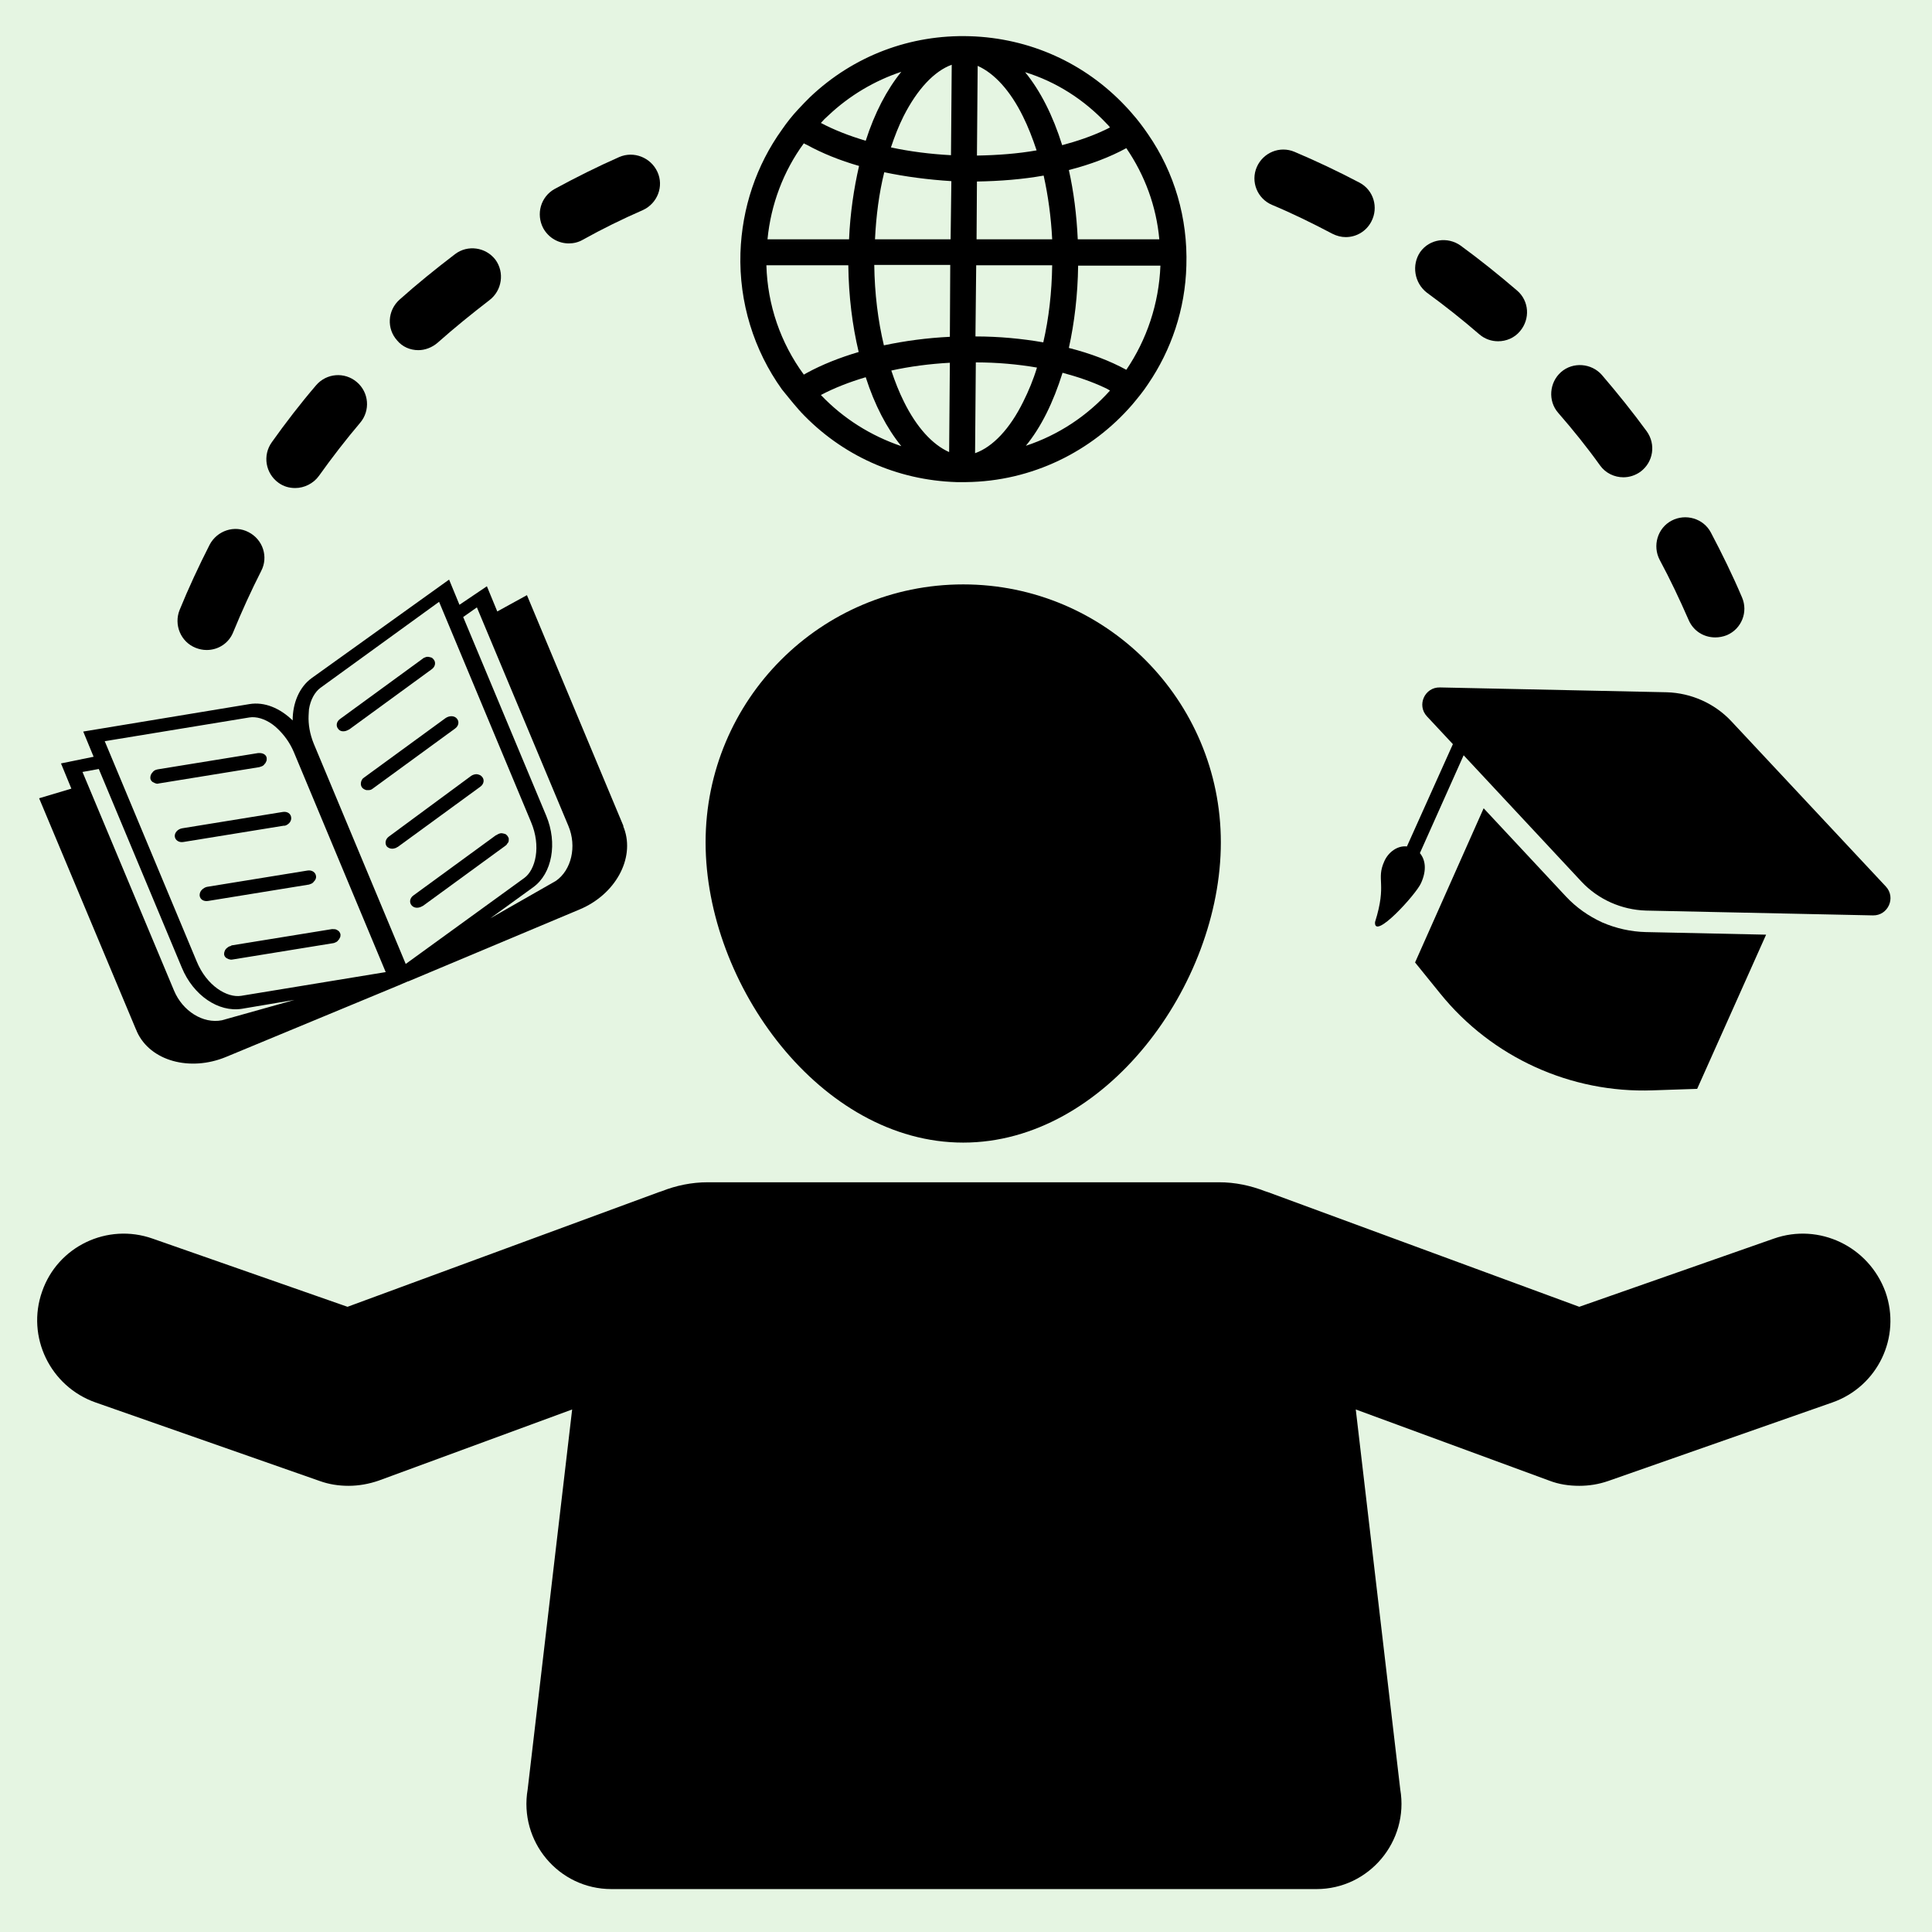
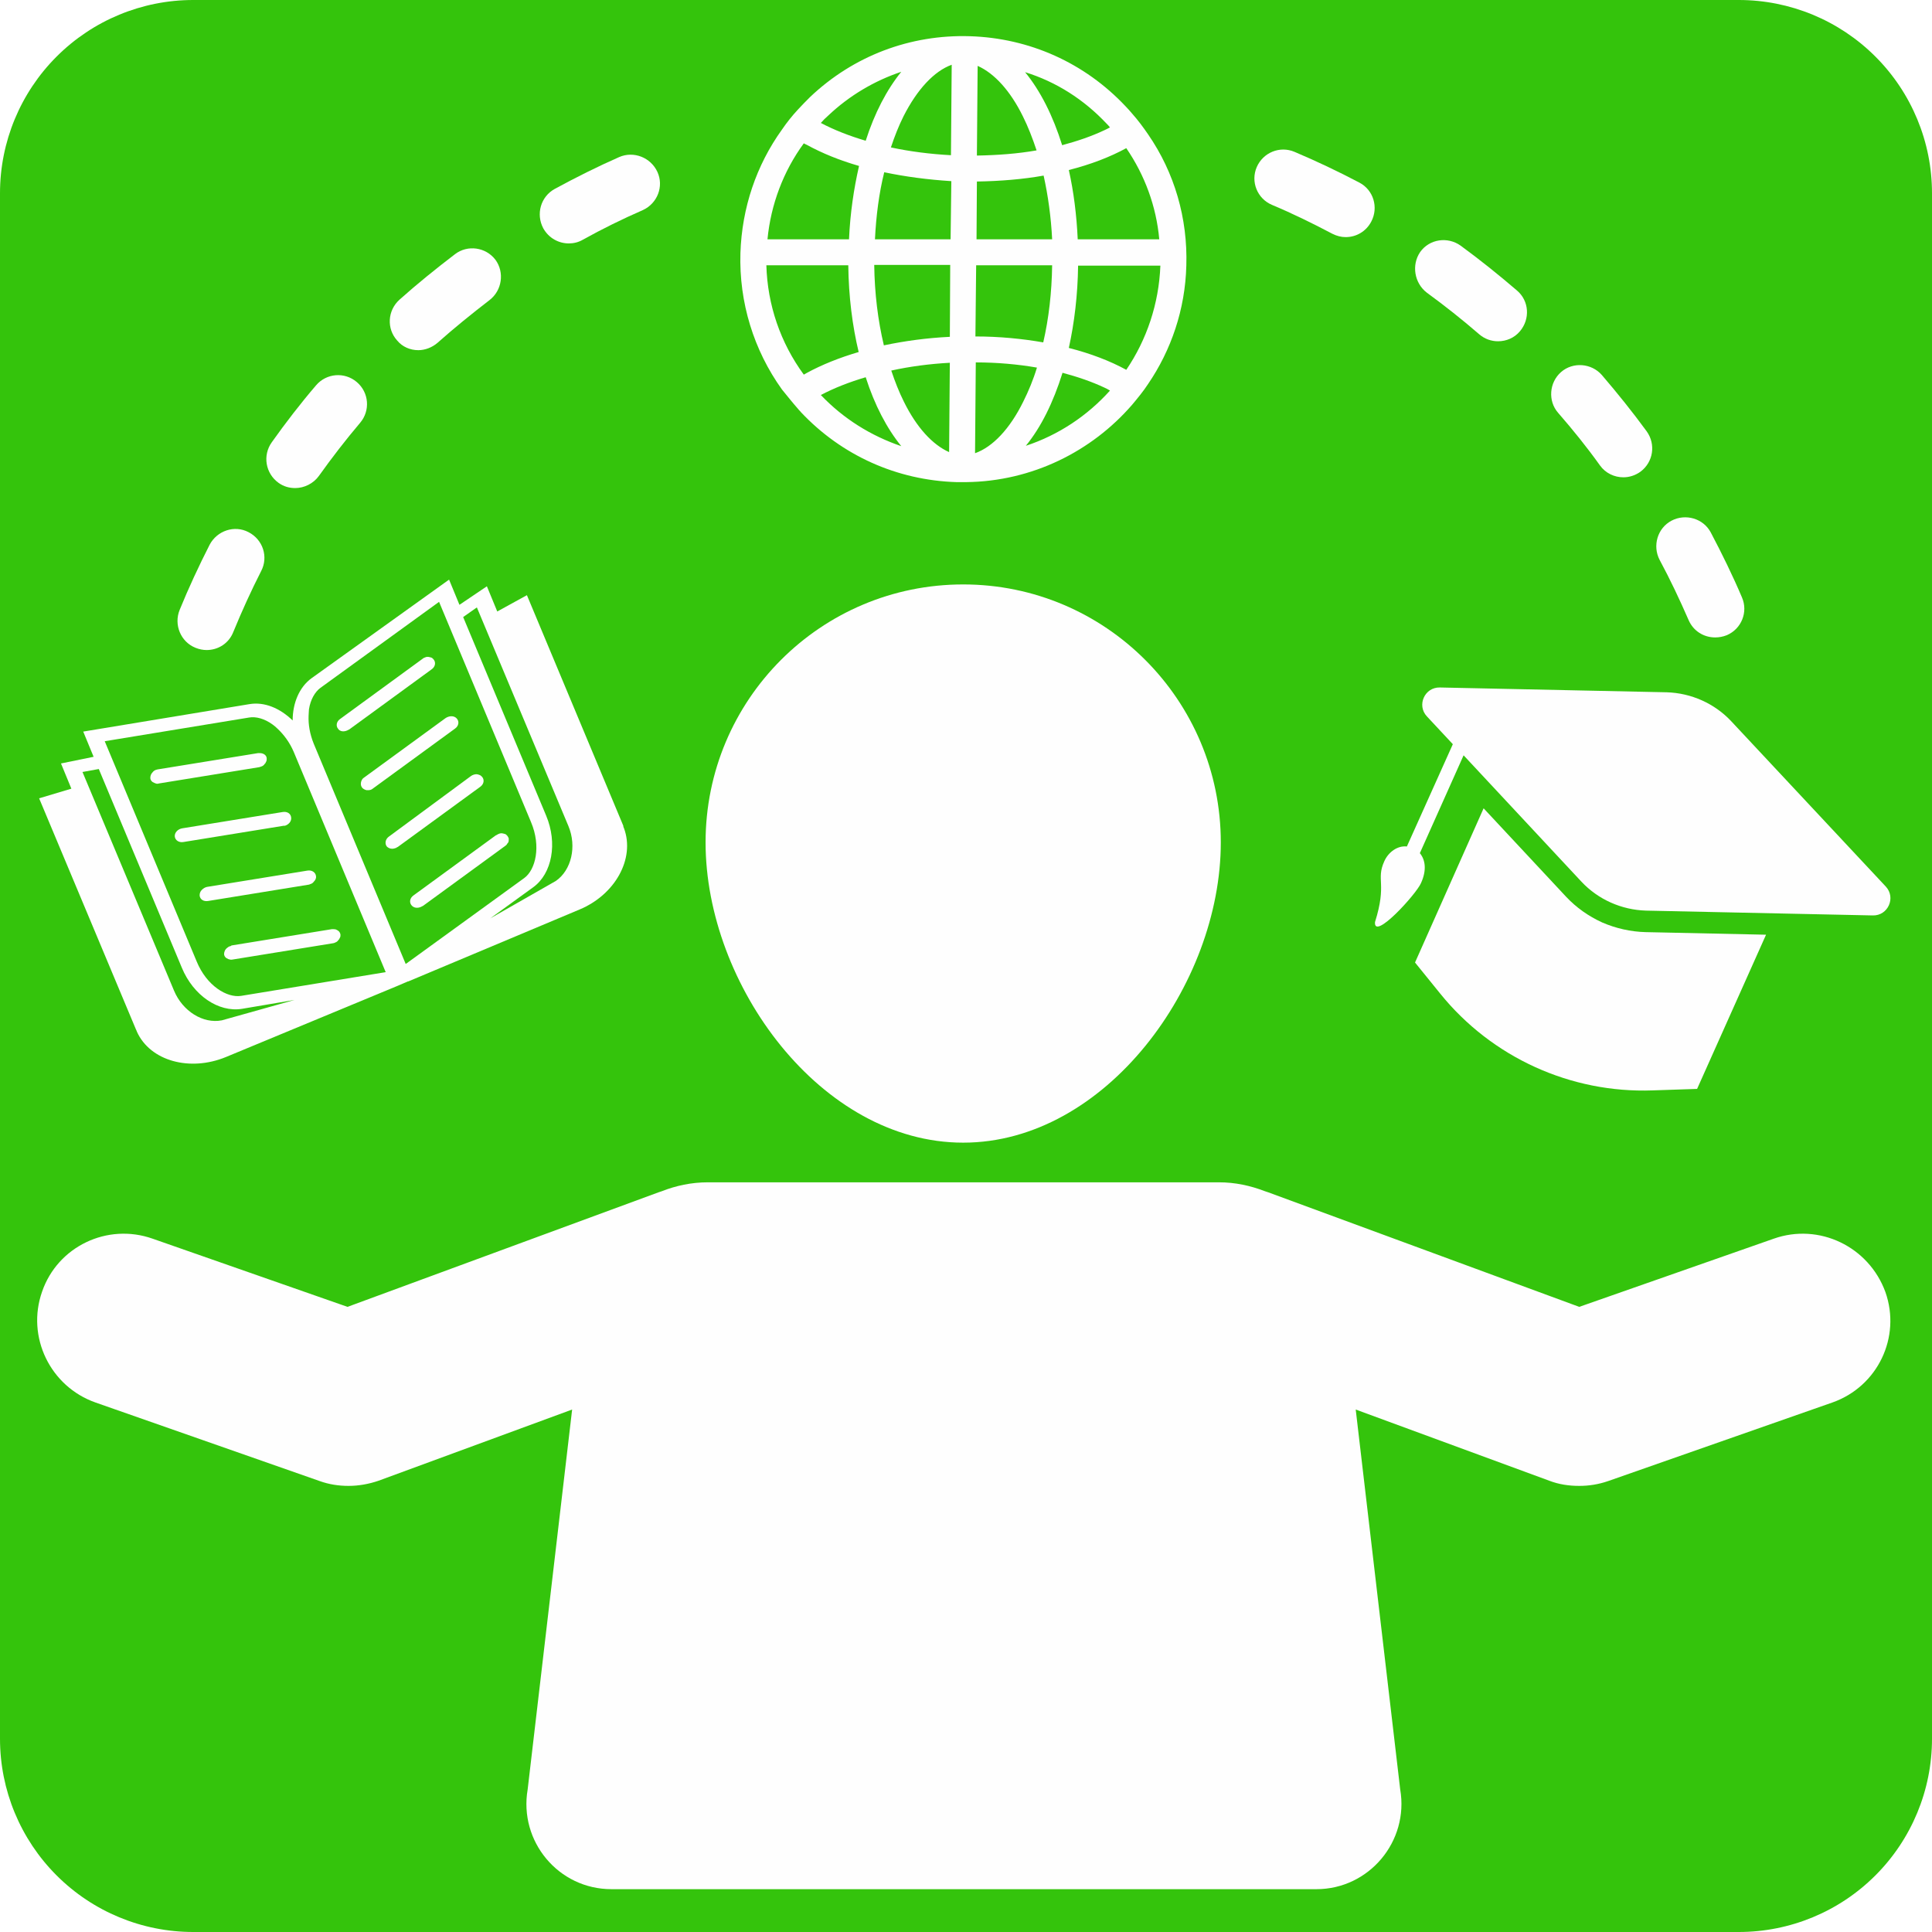
<svg xmlns="http://www.w3.org/2000/svg" width="1000" zoomAndPan="magnify" viewBox="0 0 750 750" height="1000" preserveAspectRatio="xMidYMid meet" version="1.0">
  <defs>
-     <clipPath id="eed090c5c4">
+     <clipPath id="9256809d3a">
+       <path d="M 75 0 L 675 0 C 694.891 0 713.969 7.902 728.031 21.969 C 742.098 36.031 750 55.109 750 75 L 750 675 C 750 694.891 742.098 713.969 728.031 728.031 C 713.969 742.098 694.891 750 675 750 L 75 750 C 55.109 750 36.031 742.098 21.969 728.031 C 7.902 713.969 0 694.891 0 675 L 0 75 C 0 55.109 7.902 36.031 21.969 21.969 C 36.031 7.902 55.109 0 75 0 Z M 75 0 " clip-rule="nonzero" />
+     </clipPath>
+     <clipPath id="b1511795ed">
      <path d="M 14 458 L 734 458 L 734 733.34 L 14 733.34 Z M 14 458 " clip-rule="nonzero" />
    </clipPath>
  </defs>
  <rect x="-75" width="900" fill="#ffffff" y="-75" height="900" fill-opacity="1" />
-   <rect x="-75" width="900" fill="#E5F5E2" y="-75" height="900" fill-opacity="1" />
-   <path fill="#000000" d="M 621.996 358.09 C 616.672 355.641 611.926 352.332 607.895 348.016 L 575.949 313.77 L 549.328 373.629 L 559.113 385.715 C 579.117 410.461 609.766 424.418 641.566 423.27 L 658.836 422.691 L 685.602 362.836 L 638.832 361.828 C 633.078 361.684 627.32 360.391 621.996 358.09 Z M 621.996 358.09 " fill-opacity="1" fill-rule="nonzero" />
-   <path fill="#000000" d="M 551.633 342.836 C 553.934 337.801 553.359 333.77 551.199 331.18 L 568.18 293.195 L 613.941 342.262 C 620.414 349.168 629.48 353.195 638.977 353.484 L 727.043 355.355 C 732.941 355.496 736.109 348.449 732.078 344.133 L 672.074 279.957 C 665.598 273.051 656.531 269.023 647.035 268.734 L 558.973 266.863 C 553.07 266.723 549.906 273.77 553.934 278.086 L 564.008 288.879 L 546.164 328.59 C 542.566 328.16 538.969 330.75 537.387 334.348 C 534.078 341.684 538.539 342.836 533.789 357.945 C 533.215 365.281 549.762 347.152 551.633 342.836 Z M 551.633 342.836 " fill-opacity="1" fill-rule="nonzero" />
-   <path fill="#000000" d="M 373.922 443.555 C 429.176 443.555 473.93 382.262 473.93 327.008 C 473.93 271.758 429.176 226.863 373.922 226.863 C 318.664 226.863 273.91 271.613 273.91 327.008 C 273.91 382.262 318.664 443.555 373.922 443.555 Z M 373.922 443.555 " fill-opacity="1" fill-rule="nonzero" />
-   <g clip-path="url(#eed090c5c4)">
-     <path fill="#000000" d="M 688.621 480.82 L 613.074 507.297 L 492.348 462.836 C 491.914 462.691 491.484 462.547 491.051 462.406 C 485.441 460.246 479.539 458.953 473.207 458.953 L 274.773 458.953 C 268.445 458.953 262.398 460.246 256.934 462.406 C 256.5 462.547 256.07 462.691 255.637 462.836 L 134.906 507.297 L 59.219 480.82 C 41.664 474.633 22.379 483.844 16.336 501.398 C 10.148 518.953 19.504 538.23 37.059 544.418 L 124.117 574.922 C 127.715 576.219 131.453 576.793 135.34 576.793 C 139.227 576.793 143.254 576.074 146.996 574.777 L 222.109 547.152 L 204.84 694.633 C 201.387 714.777 216.785 733.34 237.363 733.34 L 511.055 733.34 C 531.488 733.34 547.027 714.777 543.574 694.633 L 526.305 547.152 L 601.422 574.777 C 605.16 576.219 609.047 576.793 613.078 576.793 C 616.816 576.793 620.559 576.219 624.301 574.922 L 711.359 544.418 C 728.914 538.23 738.121 519.094 731.934 501.543 C 725.461 483.844 706.176 474.633 688.621 480.82 Z M 688.621 480.82 " fill-opacity="1" fill-rule="nonzero" />
+   <rect x="-75" width="900" fill="#ffffff" y="-75" height="900" fill-opacity="1" />
+   <g clip-path="url(#9256809d3a)">
+     <rect x="-75" width="900" fill="#34c40c" y="-75" height="900" fill-opacity="1" />
  </g>
-   <path fill="#000000" d="M 101.523 297.512 C 101.957 297.367 102.387 297.082 102.676 296.648 C 102.82 296.504 102.82 296.359 102.965 296.359 C 103.105 296.074 103.25 295.785 103.395 295.496 C 103.539 295.211 103.539 294.777 103.539 294.492 C 103.539 293.484 102.82 292.766 101.812 292.477 C 101.379 292.332 100.805 292.332 100.23 292.332 L 61.234 298.664 C 61.09 298.664 60.801 298.809 60.656 298.809 C 60.082 298.953 59.508 299.383 59.219 299.816 C 58.645 300.391 58.355 301.109 58.355 301.973 C 58.355 302.547 58.645 303.125 59.219 303.555 C 59.508 303.699 59.793 303.844 60.082 303.988 C 60.227 303.988 60.371 304.133 60.512 304.133 C 60.801 304.273 61.234 304.273 61.664 304.133 L 100.66 297.801 C 100.949 297.656 101.234 297.656 101.523 297.512 Z M 101.523 297.512 " fill-opacity="1" fill-rule="nonzero" />
-   <path fill="#000000" d="M 110.59 320.535 C 110.734 320.535 110.879 320.391 111.02 320.391 C 112.316 319.816 113.18 318.664 113.035 317.367 C 112.891 315.785 111.453 314.922 109.727 315.211 L 70.73 321.543 C 69.004 321.828 67.707 323.27 67.852 324.707 C 67.996 326.145 69.434 327.152 71.16 326.863 L 110.156 320.535 C 110.301 320.535 110.445 320.535 110.59 320.535 Z M 110.59 320.535 " fill-opacity="1" fill-rule="nonzero" />
-   <path fill="#000000" d="M 78.355 345.426 C 77.781 346 77.492 346.723 77.492 347.586 C 77.637 349.168 79.074 350.031 80.805 349.742 L 119.797 343.41 C 119.941 343.41 120.086 343.41 120.23 343.27 C 120.375 343.27 120.52 343.125 120.664 343.125 C 121.094 342.98 121.527 342.691 121.812 342.262 C 122.391 341.684 122.82 340.965 122.676 340.102 C 122.531 338.664 121.094 337.656 119.367 337.945 L 80.371 344.273 C 79.652 344.418 78.934 344.852 78.355 345.426 Z M 78.355 345.426 " fill-opacity="1" fill-rule="nonzero" />
-   <path fill="#000000" d="M 89.293 367.297 C 88.859 367.441 88.574 367.586 88.285 367.871 C 87.422 368.449 86.992 369.453 86.992 370.316 C 86.992 370.895 87.277 371.469 87.855 371.902 C 88.141 372.043 88.43 372.188 88.719 372.332 C 89.148 372.477 89.723 372.621 90.301 372.477 L 129.297 366.145 C 129.582 366.145 129.871 366 130.16 365.859 C 130.59 365.715 131.023 365.426 131.309 364.996 C 131.453 364.852 131.453 364.707 131.598 364.707 C 131.742 364.418 131.887 364.133 132.031 363.844 C 132.176 363.555 132.176 363.125 132.176 362.836 C 132.176 362.547 132.031 362.262 131.887 361.973 C 131.598 361.398 131.023 361.109 130.445 360.82 C 130.016 360.68 129.441 360.68 128.863 360.68 L 89.867 367.008 C 89.723 367.152 89.582 367.297 89.293 367.297 Z M 89.293 367.297 " fill-opacity="1" fill-rule="nonzero" />
-   <path fill="#000000" d="M 52.742 399.527 C 52.887 399.816 53.031 400.102 53.176 400.535 C 58.355 411.902 73.75 416.074 87.711 410.316 L 154.332 382.691 L 158.363 380.965 L 158.508 380.965 L 224.988 353.051 C 238.801 347.297 246.57 333.34 242.254 321.543 C 242.109 321.254 241.969 320.965 241.969 320.535 L 204.555 231.039 L 193.043 237.367 L 189.012 227.586 L 178.363 234.777 L 174.336 224.996 L 120.949 263.27 C 116.203 266.723 113.609 272.906 113.609 279.672 C 108.719 274.922 102.676 272.332 96.773 273.34 L 32.309 283.988 L 36.34 293.77 L 23.676 296.359 L 27.703 306.145 L 15.188 309.887 Z M 185.129 235.785 L 220.672 320.68 C 223.98 328.59 221.82 337.801 215.777 341.973 L 190.309 356.504 L 207 344.418 C 214.34 339.094 216.496 327.297 212.035 316.648 L 179.805 239.527 Z M 119.941 275.355 C 120.52 271.613 122.246 268.59 124.402 267.008 L 170.449 233.629 L 206.137 319.094 C 210.164 328.59 207.863 337.656 203.547 340.82 L 157.5 374.203 L 121.812 288.734 C 120.23 284.852 119.656 281.109 119.797 277.801 C 119.797 276.938 119.941 276.074 119.941 275.355 Z M 96.773 278.52 C 99.367 278.086 102.676 278.953 105.84 281.254 C 106.418 281.684 107.137 282.262 107.711 282.836 C 110.156 285.137 112.461 288.16 114.043 291.902 L 149.73 377.367 L 93.609 386.578 C 88.141 387.441 80.227 382.691 76.344 373.195 L 40.656 287.727 Z M 38.352 298.52 L 70.586 375.641 C 75.047 386.434 84.832 393.051 93.898 391.613 L 114.332 388.16 L 86.129 396.074 C 78.789 397.512 70.875 392.477 67.562 384.562 L 32.023 299.672 Z M 38.352 298.52 " fill-opacity="1" fill-rule="nonzero" />
-   <path fill="#000000" d="M 134.766 283.555 C 135.051 283.41 135.34 283.27 135.629 283.125 L 167.574 259.816 C 169.012 258.809 169.301 257.082 168.293 255.93 C 168.148 255.785 168.004 255.641 167.859 255.496 C 167.574 255.211 167.141 255.211 166.711 255.066 C 166.133 254.922 165.559 254.922 164.98 255.211 C 164.551 255.355 164.262 255.496 163.977 255.785 L 132.031 279.094 C 130.59 280.102 130.305 281.828 131.309 282.98 C 132.031 283.988 133.469 284.133 134.766 283.555 Z M 134.766 283.555 " fill-opacity="1" fill-rule="nonzero" />
-   <path fill="#000000" d="M 140.664 305.859 C 141.094 306.289 141.672 306.578 142.246 306.723 C 142.391 306.723 142.535 306.723 142.68 306.723 C 142.68 306.723 142.535 306.723 142.535 306.723 C 142.68 306.723 142.965 306.723 143.109 306.723 C 143.254 306.723 143.254 306.723 143.254 306.723 C 143.254 306.723 143.398 306.723 143.398 306.723 C 143.398 306.723 143.398 306.723 143.254 306.723 C 143.543 306.723 143.828 306.578 143.973 306.578 C 144.262 306.434 144.551 306.289 144.691 306.145 L 176.637 282.836 C 178.078 281.828 178.363 280.102 177.355 278.953 C 176.637 278.086 175.344 277.801 174.047 278.23 C 173.617 278.375 173.328 278.52 172.898 278.809 L 140.953 302.117 C 140.09 302.98 139.656 304.707 140.664 305.859 Z M 140.664 305.859 " fill-opacity="1" fill-rule="nonzero" />
-   <path fill="#000000" d="M 150.16 328.59 C 151.023 329.453 152.32 329.742 153.613 329.168 C 153.613 329.168 153.758 329.168 153.758 329.168 C 153.902 329.168 153.902 329.023 153.902 329.023 C 154.047 328.879 154.332 328.879 154.477 328.734 L 186.422 305.426 C 187.863 304.418 188.148 302.691 187.141 301.543 C 186.855 301.254 186.566 300.965 186.137 300.82 C 185.848 300.68 185.273 300.535 184.984 300.535 C 184.266 300.535 183.402 300.82 182.824 301.254 L 151.023 324.707 C 149.586 325.715 149.297 327.441 150.16 328.59 Z M 150.16 328.59 " fill-opacity="1" fill-rule="nonzero" />
-   <path fill="#000000" d="M 159.801 351.469 C 160.664 352.477 162.105 352.621 163.398 352.043 C 163.688 351.902 163.977 351.758 164.262 351.613 L 196.207 328.305 C 196.352 328.16 196.641 328.016 196.785 327.727 C 196.926 327.441 197.07 327.297 197.215 327.152 C 197.504 326.723 197.504 326.289 197.504 325.859 C 197.504 325.57 197.504 325.281 197.359 325.137 C 197.215 324.852 197.07 324.562 196.926 324.418 C 196.785 324.273 196.641 324.133 196.496 323.988 C 196.207 323.699 195.777 323.699 195.344 323.555 C 194.77 323.41 194.191 323.41 193.617 323.699 C 193.473 323.699 193.328 323.844 193.043 323.988 C 192.898 324.133 192.754 324.133 192.465 324.273 L 160.523 347.586 C 159.082 348.59 158.793 350.316 159.801 351.469 Z M 159.801 351.469 " fill-opacity="1" fill-rule="nonzero" />
-   <path fill="#000000" d="M 309.887 158.809 C 310.176 159.238 310.605 159.527 310.895 159.957 C 326.723 176.793 348.164 186.434 371.328 187.152 C 371.762 187.152 372.191 187.152 372.77 187.152 C 373.199 187.152 373.488 187.152 373.922 187.152 C 374.352 187.152 374.641 187.152 375.07 187.152 C 400.684 186.863 423.852 175.211 439.535 157.082 C 441.695 154.492 443.855 151.902 445.723 149.023 C 454.645 135.93 460.113 120.102 460.547 103.125 C 461.121 84.707 455.941 67.008 445.723 52.188 C 443.855 49.453 441.84 46.723 439.535 44.133 C 438.672 43.125 437.809 42.117 436.945 41.254 C 421.117 24.418 399.676 14.777 376.512 14.059 C 353.344 13.34 331.328 21.684 314.492 37.656 C 312.906 39.238 311.324 40.82 309.887 42.406 C 307.582 44.852 305.426 47.586 303.555 50.316 C 293.625 64.133 288.016 80.68 287.438 98.23 C 286.863 117.367 292.617 135.93 303.555 151.18 C 305.57 153.629 307.582 156.219 309.887 158.809 Z M 398.238 173.051 C 404.137 165.859 408.887 156.219 412.484 144.707 C 418.383 146.289 423.852 148.16 428.746 150.461 C 429.465 150.75 430.184 151.18 430.902 151.613 C 422.125 161.398 410.902 168.879 398.238 173.051 Z M 437.234 143.555 C 430.902 140.102 423.422 137.223 414.93 135.066 C 417.09 125.281 418.383 114.492 418.527 103.125 L 450.473 103.125 C 449.898 117.945 445.148 131.902 437.234 143.555 Z M 437.234 57.512 C 444.43 68.016 448.891 80.102 450.043 92.906 L 418.383 92.906 C 417.953 83.41 416.801 74.348 414.93 66 C 423.422 63.844 430.902 60.965 437.234 57.512 Z M 429.609 48.016 C 430.039 48.449 430.473 48.879 430.902 49.453 C 430.184 49.887 429.465 50.176 428.602 50.605 C 423.707 52.906 418.238 54.777 412.34 56.359 C 408.742 44.852 403.852 35.211 397.949 28.016 C 410.039 31.758 420.832 38.664 429.609 48.016 Z M 379.531 25.57 C 386.008 28.449 392.195 35.211 397.086 45.137 C 399.102 49.168 400.828 53.629 402.41 58.375 C 395.074 59.672 387.301 60.246 379.246 60.391 Z M 379.246 70.461 C 388.309 70.316 397.086 69.598 405.145 68.16 C 406.871 75.93 408.023 84.273 408.457 92.906 L 379.102 92.906 Z M 378.957 102.98 L 408.457 102.98 C 408.312 113.484 407.16 123.555 405 132.906 C 396.801 131.469 387.879 130.605 378.668 130.605 Z M 378.812 140.68 C 387.016 140.68 395.074 141.398 402.555 142.691 C 401.117 147.441 399.246 151.902 397.23 155.93 C 392.051 166.434 385.434 173.484 378.523 175.93 Z M 318.664 153.34 C 323.844 150.605 329.742 148.305 336.074 146.434 C 339.527 157.223 344.277 166.289 349.891 173.195 C 338.09 169.168 327.441 162.547 318.664 153.34 Z M 368.453 175.496 C 361.977 172.621 355.789 165.859 350.898 155.93 C 349.027 152.188 347.441 148.16 346.004 143.844 C 353.199 142.262 360.824 141.254 368.738 140.82 Z M 368.738 130.75 C 359.816 131.18 351.328 132.332 343.125 134.059 C 340.824 124.418 339.527 113.914 339.387 102.836 L 368.883 102.836 Z M 369.027 92.906 L 339.672 92.906 C 340.105 83.844 341.254 74.922 343.27 66.863 C 351.473 68.59 360.25 69.742 369.316 70.316 Z M 369.461 25.137 L 369.172 60.246 C 361.113 59.816 353.199 58.809 345.859 57.223 C 347.301 52.906 348.883 48.879 350.754 45.137 C 356.078 34.633 362.695 27.586 369.461 25.137 Z M 321.543 44.852 C 329.742 37.082 339.527 31.324 349.891 27.871 C 344.277 34.777 339.527 43.844 336.074 54.633 C 329.742 52.766 323.844 50.461 318.664 47.727 C 319.527 46.723 320.535 45.715 321.543 44.852 Z M 312.043 55.641 C 312.332 55.785 312.766 56.074 313.195 56.219 C 319.238 59.527 326.004 62.262 333.484 64.418 C 331.469 73.195 330.031 82.836 329.602 92.906 L 297.941 92.906 C 299.238 79.383 304.129 66.434 312.043 55.641 Z M 329.312 102.98 C 329.457 115.066 330.895 126.434 333.34 136.648 C 326.004 138.809 319.094 141.543 313.051 144.852 C 312.766 144.996 312.332 145.281 312.043 145.426 C 302.98 133.051 297.941 118.375 297.512 102.98 C 297.512 102.98 329.312 102.98 329.312 102.98 Z M 329.312 102.98 " fill-opacity="1" fill-rule="nonzero" />
-   <path fill="#000000" d="M 621.133 180.68 C 623.293 183.699 626.746 185.281 630.199 185.281 C 632.504 185.281 634.805 184.562 636.82 183.125 C 641.855 179.383 642.863 172.477 639.266 167.441 C 633.797 159.957 627.898 152.621 621.855 145.57 C 617.824 140.965 610.629 140.391 606.023 144.418 C 601.422 148.449 600.844 155.641 604.875 160.246 C 610.629 166.863 616.098 173.629 621.133 180.68 Z M 621.133 180.68 " fill-opacity="1" fill-rule="nonzero" />
-   <path fill="#000000" d="M 108.145 187.441 C 110.156 188.879 112.316 189.453 114.617 189.453 C 118.07 189.453 121.668 187.727 123.828 184.707 C 128.863 177.656 134.188 170.75 139.801 164.133 C 143.828 159.383 143.254 152.332 138.504 148.305 C 133.758 144.273 126.707 144.852 122.676 149.598 C 116.633 156.648 110.879 164.133 105.555 171.613 C 101.812 176.793 103.105 183.844 108.145 187.441 Z M 108.145 187.441 " fill-opacity="1" fill-rule="nonzero" />
-   <path fill="#000000" d="M 655.527 240.68 C 657.395 244.996 661.426 247.441 665.887 247.441 C 667.324 247.441 668.906 247.152 670.348 246.578 C 676.102 244.133 678.691 237.512 676.246 231.902 C 672.648 223.41 668.477 214.922 664.16 206.723 C 661.281 201.254 654.375 199.238 648.906 202.117 C 643.438 204.996 641.422 211.902 644.301 217.367 C 648.332 224.852 652.07 232.766 655.527 240.68 Z M 655.527 240.68 " fill-opacity="1" fill-rule="nonzero" />
-   <path fill="#000000" d="M 553.934 113.629 C 560.84 118.664 567.75 124.133 574.223 129.742 C 576.383 131.613 578.973 132.477 581.562 132.477 C 584.73 132.477 587.895 131.18 590.051 128.59 C 594.082 123.844 593.648 116.793 588.902 112.766 C 581.852 106.723 574.512 100.82 567.027 95.355 C 561.992 91.758 554.941 92.766 551.344 97.801 C 547.891 102.836 549.043 109.887 553.934 113.629 Z M 553.934 113.629 " fill-opacity="1" fill-rule="nonzero" />
-   <path fill="#000000" d="M 162.391 135.93 C 164.98 135.93 167.715 134.922 169.875 133.051 C 176.352 127.297 183.113 121.828 190.02 116.504 C 194.914 112.766 195.922 105.715 192.324 100.82 C 188.582 95.93 181.531 94.922 176.637 98.664 C 169.301 104.273 161.961 110.176 155.055 116.359 C 150.449 120.535 150.016 127.586 154.191 132.188 C 156.203 134.633 159.227 135.93 162.391 135.93 Z M 162.391 135.93 " fill-opacity="1" fill-rule="nonzero" />
-   <path fill="#000000" d="M 75.91 251.469 C 77.348 252.043 78.789 252.332 80.227 252.332 C 84.688 252.332 88.859 249.742 90.586 245.281 C 93.898 237.227 97.496 229.312 101.379 221.684 C 104.258 216.219 102.098 209.453 96.488 206.578 C 91.02 203.699 84.258 206 81.379 211.469 C 77.207 219.672 73.176 228.305 69.723 236.793 C 67.422 242.547 70.156 249.168 75.91 251.469 Z M 75.91 251.469 " fill-opacity="1" fill-rule="nonzero" />
-   <path fill="#000000" d="M 220.812 94.492 C 222.684 94.492 224.555 94.059 226.281 93.051 C 233.766 88.879 241.68 84.996 249.594 81.543 C 255.207 78.953 257.797 72.332 255.207 66.723 C 252.617 61.109 245.996 58.52 240.383 60.965 C 231.895 64.707 223.547 68.879 215.348 73.34 C 209.879 76.359 208.008 83.125 210.887 88.59 C 213.043 92.477 216.93 94.492 220.812 94.492 Z M 220.812 94.492 " fill-opacity="1" fill-rule="nonzero" />
-   <path fill="#000000" d="M 493.785 79.527 C 501.699 82.836 509.613 86.723 517.242 90.75 C 518.969 91.613 520.695 92.043 522.422 92.043 C 526.449 92.043 530.336 89.887 532.352 86 C 535.227 80.535 533.215 73.77 527.746 70.895 C 519.543 66.578 511.055 62.547 502.562 58.953 C 496.809 56.504 490.332 59.238 487.887 64.852 C 485.441 70.461 488.031 77.082 493.785 79.527 Z M 493.785 79.527 " fill-opacity="1" fill-rule="nonzero" />
+   <path fill="#fefefe" d="M 621.977 358.105 C 616.652 355.66 611.906 352.348 607.875 348.031 L 575.934 313.785 L 549.312 373.645 L 559.098 385.73 C 579.098 410.48 609.746 424.438 641.547 423.289 L 658.812 422.711 L 685.578 362.852 L 638.812 361.848 C 633.059 361.703 627.301 360.406 621.977 358.105 Z M 621.977 358.105 " fill-opacity="1" fill-rule="nonzero" />
+   <path fill="#fefefe" d="M 551.613 342.852 C 553.918 337.816 553.34 333.785 551.184 331.195 L 568.164 293.211 L 613.922 342.277 C 620.395 349.184 629.461 353.211 638.957 353.5 L 727.02 355.371 C 732.918 355.516 736.086 348.465 732.055 344.148 L 672.051 279.973 C 665.578 273.066 656.512 269.035 647.016 268.746 L 558.953 266.879 C 553.055 266.734 549.887 273.785 553.918 278.102 L 563.988 288.895 L 546.148 328.605 C 542.551 328.176 538.953 330.766 537.371 334.363 C 534.059 341.699 538.52 342.852 533.773 357.961 C 533.195 365.301 549.746 347.168 551.613 342.852 Z M 551.613 342.852 " fill-opacity="1" fill-rule="nonzero" />
+   <path fill="#fefefe" d="M 373.91 443.578 C 429.164 443.578 473.914 382.277 473.914 327.023 C 473.914 271.77 429.164 226.875 373.91 226.875 C 318.652 226.875 273.902 271.625 273.902 327.023 C 273.902 382.277 318.652 443.578 373.91 443.578 Z M 373.91 443.578 " fill-opacity="1" fill-rule="nonzero" />
+   <g clip-path="url(#b1511795ed)">
+     <path fill="#fefefe" d="M 688.602 480.844 L 613.059 507.32 L 492.332 462.859 C 491.898 462.715 491.469 462.57 491.035 462.426 C 485.426 460.27 479.523 458.973 473.195 458.973 L 274.766 458.973 C 268.438 458.973 262.391 460.27 256.926 462.426 C 256.492 462.57 256.062 462.715 255.629 462.859 L 134.902 507.32 L 59.215 480.844 C 41.66 474.656 22.379 483.867 16.336 501.422 C 10.148 518.977 19.504 538.258 37.059 544.445 L 124.113 574.949 C 127.711 576.246 131.449 576.82 135.336 576.82 C 139.219 576.82 143.25 576.102 146.992 574.805 L 222.102 547.18 L 204.836 694.668 C 201.383 714.812 216.777 733.375 237.355 733.375 L 511.039 733.375 C 531.469 733.375 547.012 714.812 543.559 694.668 L 526.289 547.18 L 601.402 574.805 C 605.145 576.246 609.027 576.82 613.059 576.82 C 616.797 576.82 620.539 576.246 624.281 574.949 L 711.336 544.445 C 728.891 538.258 738.098 519.121 731.91 501.566 C 725.438 483.867 706.156 474.656 688.602 480.844 Z M 688.602 480.844 " fill-opacity="1" fill-rule="nonzero" />
+   </g>
+   <path fill="#fefefe" d="M 101.52 297.527 C 101.953 297.383 102.383 297.094 102.672 296.664 C 102.816 296.52 102.816 296.375 102.961 296.375 C 103.105 296.086 103.246 295.801 103.391 295.512 C 103.535 295.223 103.535 294.793 103.535 294.504 C 103.535 293.496 102.816 292.777 101.809 292.488 C 101.379 292.348 100.801 292.348 100.227 292.348 L 61.23 298.676 C 61.086 298.676 60.801 298.82 60.656 298.82 C 60.082 298.965 59.504 299.398 59.215 299.828 C 58.641 300.402 58.352 301.125 58.352 301.988 C 58.352 302.562 58.641 303.137 59.215 303.57 C 59.504 303.715 59.793 303.859 60.082 304 C 60.223 304 60.367 304.145 60.512 304.145 C 60.801 304.289 61.23 304.289 61.664 304.145 L 100.656 297.812 C 100.945 297.672 101.234 297.672 101.52 297.527 Z M 101.52 297.527 " fill-opacity="1" fill-rule="nonzero" />
+   <path fill="#fefefe" d="M 110.586 320.551 C 110.73 320.551 110.875 320.406 111.02 320.406 C 112.312 319.828 113.176 318.68 113.031 317.383 C 112.887 315.801 111.449 314.938 109.723 315.227 L 70.727 321.555 C 69 321.844 67.707 323.281 67.852 324.723 C 67.996 326.16 69.434 327.168 71.16 326.879 L 110.156 320.551 C 110.297 320.551 110.441 320.551 110.586 320.551 Z M 110.586 320.551 " fill-opacity="1" fill-rule="nonzero" />
+   <path fill="#fefefe" d="M 78.355 345.441 C 77.777 346.02 77.492 346.738 77.492 347.602 C 77.637 349.184 79.074 350.047 80.801 349.758 L 119.797 343.43 C 119.938 343.43 120.082 343.43 120.227 343.285 C 120.371 343.285 120.516 343.141 120.66 343.141 C 121.09 342.996 121.523 342.707 121.809 342.277 C 122.387 341.699 122.816 340.98 122.672 340.117 C 122.527 338.68 121.09 337.672 119.363 337.961 L 80.367 344.293 C 79.648 344.434 78.93 344.867 78.355 345.441 Z M 78.355 345.441 " fill-opacity="1" fill-rule="nonzero" />
+   <path fill="#fefefe" d="M 89.289 367.312 C 88.859 367.457 88.57 367.602 88.281 367.891 C 87.418 368.465 86.988 369.473 86.988 370.336 C 86.988 370.91 87.277 371.488 87.852 371.918 C 88.141 372.062 88.426 372.207 88.715 372.352 C 89.145 372.492 89.723 372.637 90.297 372.492 L 129.293 366.164 C 129.578 366.164 129.867 366.02 130.156 365.875 C 130.586 365.73 131.02 365.441 131.305 365.012 C 131.449 364.867 131.449 364.723 131.594 364.723 C 131.738 364.438 131.883 364.148 132.027 363.859 C 132.172 363.574 132.172 363.141 132.172 362.852 C 132.172 362.566 132.027 362.277 131.883 361.988 C 131.594 361.414 131.02 361.125 130.441 360.84 C 130.012 360.695 129.438 360.695 128.859 360.695 L 89.867 367.027 C 89.723 367.172 89.578 367.312 89.289 367.312 Z M 89.289 367.312 " fill-opacity="1" fill-rule="nonzero" />
+   <path fill="#fefefe" d="M 52.742 399.547 C 52.887 399.832 53.031 400.121 53.172 400.555 C 58.352 411.922 73.75 416.094 87.707 410.336 L 154.328 382.711 L 158.359 380.984 L 158.504 380.984 L 224.98 353.07 C 238.793 347.312 246.562 333.355 242.246 321.555 C 242.102 321.27 241.961 320.98 241.961 320.551 L 204.547 231.047 L 193.035 237.379 L 189.008 227.594 L 178.359 234.789 L 174.332 225.004 L 120.945 263.281 C 116.199 266.734 113.609 272.922 113.609 279.684 C 108.715 274.934 102.672 272.344 96.773 273.352 L 32.309 284 L 36.34 293.785 L 23.676 296.375 L 27.703 306.16 L 15.188 309.902 Z M 185.121 235.797 L 220.664 320.691 C 223.973 328.605 221.816 337.816 215.77 341.988 L 190.301 356.523 L 206.992 344.434 C 214.332 339.109 216.492 327.312 212.031 316.664 L 179.797 239.539 Z M 119.938 275.367 C 120.516 271.625 122.242 268.605 124.398 267.02 L 170.445 233.637 L 206.129 319.109 C 210.16 328.605 207.855 337.672 203.539 340.836 L 157.496 374.219 L 121.809 288.75 C 120.227 284.863 119.652 281.121 119.797 277.812 C 119.797 276.949 119.938 276.086 119.938 275.367 Z M 96.773 278.531 C 99.363 278.102 102.672 278.965 105.836 281.266 C 106.414 281.699 107.133 282.273 107.707 282.848 C 110.156 285.152 112.457 288.172 114.039 291.914 L 149.727 377.387 L 93.605 386.594 C 88.141 387.457 80.227 382.711 76.34 373.215 L 40.656 287.742 Z M 38.352 298.535 L 70.586 375.66 C 75.043 386.453 84.828 393.07 93.895 391.633 L 114.328 388.18 L 86.125 396.094 C 78.785 397.531 70.871 392.496 67.562 384.582 L 32.02 299.684 Z M 38.352 298.535 " fill-opacity="1" fill-rule="nonzero" />
+   <path fill="#fefefe" d="M 134.762 283.57 C 135.047 283.426 135.336 283.281 135.625 283.137 L 167.566 259.828 C 169.008 258.82 169.293 257.094 168.285 255.941 C 168.145 255.797 168 255.652 167.855 255.512 C 167.566 255.223 167.137 255.223 166.703 255.078 C 166.129 254.934 165.555 254.934 164.977 255.223 C 164.547 255.367 164.258 255.512 163.969 255.797 L 132.027 279.109 C 130.586 280.117 130.301 281.844 131.305 282.992 C 132.027 284 133.465 284.145 134.762 283.57 Z M 134.762 283.57 " fill-opacity="1" fill-rule="nonzero" />
+   <path fill="#fefefe" d="M 140.66 305.871 C 141.09 306.305 141.668 306.59 142.242 306.734 C 142.387 306.734 142.531 306.734 142.676 306.734 C 142.676 306.734 142.531 306.734 142.531 306.734 C 142.676 306.734 142.961 306.734 143.105 306.734 C 143.25 306.734 143.25 306.734 143.25 306.734 C 143.25 306.734 143.395 306.734 143.395 306.734 C 143.395 306.734 143.395 306.734 143.25 306.734 C 143.539 306.734 143.824 306.59 143.969 306.59 C 144.258 306.449 144.543 306.305 144.688 306.16 L 176.633 282.848 C 178.07 281.844 178.359 280.117 177.352 278.965 C 176.633 278.102 175.336 277.812 174.043 278.246 C 173.609 278.387 173.324 278.531 172.891 278.82 L 140.949 302.129 C 140.086 302.992 139.652 304.723 140.66 305.871 Z M 140.66 305.871 " fill-opacity="1" fill-rule="nonzero" />
+   <path fill="#fefefe" d="M 150.156 328.605 C 151.02 329.469 152.316 329.758 153.609 329.184 C 153.609 329.184 153.754 329.184 153.754 329.184 C 153.898 329.184 153.898 329.039 153.898 329.039 C 154.043 328.895 154.328 328.895 154.473 328.75 L 186.418 305.441 C 187.855 304.434 188.145 302.707 187.137 301.555 C 186.848 301.266 186.562 300.98 186.129 300.836 C 185.84 300.691 185.266 300.547 184.977 300.547 C 184.258 300.547 183.395 300.836 182.82 301.266 L 151.02 324.723 C 149.582 325.73 149.293 327.457 150.156 328.605 Z M 150.156 328.605 " fill-opacity="1" fill-rule="nonzero" />
+   <path fill="#fefefe" d="M 159.797 351.484 C 160.66 352.492 162.098 352.637 163.395 352.062 C 163.684 351.918 163.969 351.773 164.258 351.629 L 196.203 328.32 C 196.348 328.176 196.633 328.031 196.777 327.742 C 196.922 327.457 197.066 327.312 197.211 327.168 C 197.496 326.734 197.496 326.305 197.496 325.871 C 197.496 325.586 197.496 325.297 197.352 325.152 C 197.211 324.867 197.066 324.578 196.922 324.434 C 196.777 324.289 196.633 324.145 196.488 324.004 C 196.203 323.715 195.77 323.715 195.34 323.57 C 194.762 323.426 194.188 323.426 193.613 323.715 C 193.469 323.715 193.324 323.859 193.035 324.004 C 192.891 324.145 192.75 324.145 192.461 324.289 L 160.516 347.602 C 159.078 348.609 158.789 350.336 159.797 351.484 Z M 159.797 351.484 " fill-opacity="1" fill-rule="nonzero" />
+   <path fill="#fefefe" d="M 309.875 158.812 C 310.164 159.246 310.598 159.535 310.883 159.965 C 326.711 176.801 348.152 186.441 371.316 187.16 C 371.75 187.16 372.184 187.16 372.758 187.16 C 373.188 187.16 373.477 187.16 373.91 187.16 C 374.34 187.16 374.629 187.16 375.059 187.16 C 400.672 186.875 423.84 175.219 439.523 157.086 C 441.68 154.496 443.84 151.906 445.711 149.031 C 454.633 135.938 460.098 120.109 460.531 103.129 C 461.105 84.711 455.926 67.012 445.711 52.191 C 443.84 49.457 441.824 46.723 439.523 44.133 C 438.66 43.125 437.797 42.117 436.934 41.254 C 421.105 24.418 399.664 14.777 376.5 14.059 C 353.332 13.34 331.316 21.684 314.48 37.656 C 312.898 39.242 311.316 40.824 309.875 42.406 C 307.574 44.852 305.414 47.586 303.547 50.32 C 293.617 64.133 288.004 80.68 287.43 98.234 C 286.855 117.375 292.609 135.938 303.547 151.188 C 305.559 153.633 307.574 156.223 309.875 158.812 Z M 398.227 173.059 C 404.125 165.863 408.875 156.223 412.473 144.715 C 418.371 146.297 423.84 148.168 428.73 150.469 C 429.449 150.758 430.172 151.188 430.891 151.621 C 422.113 161.406 410.887 168.887 398.227 173.059 Z M 437.223 143.562 C 430.891 140.109 423.406 137.23 414.918 135.07 C 417.074 125.289 418.371 114.496 418.516 103.129 L 450.457 103.129 C 449.883 117.949 445.137 131.906 437.223 143.562 Z M 437.223 57.516 C 444.414 68.02 448.875 80.105 450.027 92.91 L 418.371 92.91 C 417.938 83.414 416.789 74.352 414.918 66.004 C 423.406 63.848 430.891 60.969 437.223 57.516 Z M 429.594 48.02 C 430.027 48.449 430.457 48.883 430.891 49.457 C 430.172 49.887 429.449 50.176 428.586 50.609 C 423.695 52.91 418.227 54.781 412.328 56.363 C 408.73 44.852 403.84 35.211 397.938 28.016 C 410.023 31.758 420.816 38.664 429.594 48.02 Z M 379.52 25.57 C 385.996 28.449 392.184 35.211 397.074 45.141 C 399.09 49.168 400.816 53.629 402.398 58.379 C 395.059 59.672 387.289 60.25 379.23 60.391 Z M 379.23 70.465 C 388.297 70.32 397.074 69.602 405.133 68.164 C 406.859 75.934 408.012 84.277 408.441 92.91 L 379.09 92.91 Z M 378.945 102.984 L 408.441 102.984 C 408.297 113.488 407.148 123.562 404.988 132.914 C 396.789 131.477 387.867 130.613 378.656 130.613 Z M 378.801 140.684 C 387.004 140.684 395.059 141.402 402.543 142.699 C 401.105 147.445 399.234 151.906 397.219 155.938 C 392.039 166.441 385.418 173.492 378.512 175.938 Z M 318.652 153.348 C 323.836 150.613 329.734 148.309 336.066 146.441 C 339.52 157.23 344.266 166.297 349.879 173.203 C 338.078 169.176 327.43 162.555 318.652 153.348 Z M 368.441 175.508 C 361.965 172.629 355.777 165.863 350.887 155.938 C 349.016 152.195 347.434 148.168 345.992 143.852 C 353.188 142.266 360.812 141.258 368.727 140.828 Z M 368.727 130.754 C 359.809 131.188 351.316 132.34 343.117 134.066 C 340.812 124.426 339.52 113.922 339.375 102.84 L 368.871 102.84 Z M 369.016 92.91 L 339.66 92.91 C 340.094 83.848 341.246 74.926 343.258 66.867 C 351.461 68.594 360.238 69.746 369.305 70.32 Z M 369.449 25.141 L 369.16 60.25 C 361.102 59.816 353.188 58.809 345.848 57.227 C 347.289 52.91 348.871 48.883 350.742 45.141 C 356.066 34.637 362.684 27.586 369.449 25.141 Z M 321.531 44.852 C 329.734 37.082 339.52 31.328 349.879 27.871 C 344.266 34.781 339.52 43.844 336.066 54.637 C 329.734 52.766 323.832 50.465 318.652 47.73 C 319.516 46.723 320.523 45.715 321.531 44.852 Z M 312.035 55.645 C 312.324 55.789 312.754 56.074 313.188 56.219 C 319.23 59.527 325.992 62.262 333.477 64.422 C 331.461 73.199 330.02 82.84 329.59 92.91 L 297.934 92.91 C 299.227 79.387 304.121 66.438 312.035 55.645 Z M 329.301 102.984 C 329.445 115.07 330.883 126.438 333.332 136.656 C 325.992 138.812 319.086 141.547 313.043 144.855 C 312.754 145 312.324 145.289 312.035 145.434 C 302.969 133.059 297.934 118.379 297.5 102.984 C 297.5 102.984 329.301 102.984 329.301 102.984 Z M 329.301 102.984 " fill-opacity="1" fill-rule="nonzero" />
+   <path fill="#fefefe" d="M 621.113 180.688 C 623.273 183.707 626.727 185.289 630.18 185.289 C 632.48 185.289 634.785 184.57 636.801 183.133 C 641.836 179.391 642.844 172.484 639.246 167.449 C 633.777 159.965 627.879 152.629 621.836 145.578 C 617.805 140.973 610.609 140.395 606.008 144.426 C 601.402 148.453 600.824 155.648 604.855 160.254 C 610.609 166.871 616.078 173.637 621.113 180.688 Z M 621.113 180.688 " fill-opacity="1" fill-rule="nonzero" />
+   <path fill="#fefefe" d="M 108.141 187.449 C 110.156 188.887 112.312 189.465 114.613 189.465 C 118.07 189.465 121.664 187.738 123.824 184.715 C 128.859 177.664 134.184 170.758 139.797 164.137 C 143.824 159.391 143.25 152.34 138.5 148.309 C 133.754 144.281 126.703 144.855 122.672 149.605 C 116.629 156.656 110.875 164.137 105.551 171.621 C 101.809 176.801 103.105 183.852 108.141 187.449 Z M 108.141 187.449 " fill-opacity="1" fill-rule="nonzero" />
+   <path fill="#fefefe" d="M 655.504 240.688 C 657.375 245.004 661.406 247.453 665.863 247.453 C 667.305 247.453 668.887 247.164 670.324 246.59 C 676.082 244.141 678.672 237.523 676.227 231.91 C 672.629 223.422 668.457 214.934 664.137 206.73 C 661.262 201.262 654.355 199.25 648.887 202.125 C 643.418 205.004 641.402 211.91 644.281 217.379 C 648.309 224.859 652.051 232.773 655.504 240.688 Z M 655.504 240.688 " fill-opacity="1" fill-rule="nonzero" />
+   <path fill="#fefefe" d="M 553.918 113.633 C 560.824 118.668 567.73 124.137 574.207 129.75 C 576.363 131.617 578.953 132.48 581.543 132.48 C 584.711 132.48 587.875 131.188 590.035 128.598 C 594.062 123.848 593.633 116.797 588.883 112.77 C 581.832 106.727 574.492 100.824 567.012 95.359 C 561.977 91.762 554.926 92.77 551.328 97.805 C 547.875 102.84 549.023 109.891 553.918 113.633 Z M 553.918 113.633 " fill-opacity="1" fill-rule="nonzero" />
+   <path fill="#fefefe" d="M 162.387 135.938 C 164.977 135.938 167.711 134.93 169.871 133.059 C 176.344 127.301 183.109 121.836 190.016 116.512 C 194.906 112.77 195.914 105.719 192.316 100.824 C 188.574 95.934 181.523 94.926 176.633 98.668 C 169.293 104.281 161.957 110.18 155.047 116.367 C 150.445 120.539 150.012 127.59 154.184 132.195 C 156.199 134.641 159.223 135.938 162.387 135.938 Z M 162.387 135.938 " fill-opacity="1" fill-rule="nonzero" />
+   <path fill="#fefefe" d="M 75.91 251.48 C 77.348 252.055 78.785 252.344 80.227 252.344 C 84.688 252.344 88.859 249.754 90.586 245.293 C 93.895 237.234 97.492 229.32 101.379 221.695 C 104.254 216.227 102.098 209.465 96.484 206.586 C 91.016 203.707 84.254 206.012 81.375 211.48 C 77.203 219.68 73.176 228.312 69.723 236.805 C 67.418 242.559 70.152 249.18 75.91 251.48 Z M 75.91 251.48 " fill-opacity="1" fill-rule="nonzero" />
+   <path fill="#fefefe" d="M 220.809 94.496 C 222.68 94.496 224.547 94.062 226.273 93.055 C 233.758 88.883 241.672 84.996 249.586 81.543 C 255.199 78.953 257.789 72.336 255.199 66.723 C 252.609 61.113 245.988 58.523 240.375 60.969 C 231.887 64.711 223.543 68.883 215.34 73.344 C 209.871 76.363 208 83.129 210.879 88.594 C 213.039 92.48 216.922 94.496 220.809 94.496 Z M 220.809 94.496 " fill-opacity="1" fill-rule="nonzero" />
+   <path fill="#fefefe" d="M 493.77 79.531 C 501.684 82.84 509.598 86.723 517.227 90.754 C 518.953 91.617 520.68 92.047 522.406 92.047 C 526.434 92.047 530.32 89.891 532.332 86.004 C 535.211 80.539 533.195 73.773 527.73 70.895 C 519.527 66.578 511.039 62.551 502.547 58.953 C 496.793 56.508 490.316 59.242 487.871 64.852 C 485.426 70.465 488.016 77.082 493.77 79.531 Z M 493.77 79.531 " fill-opacity="1" fill-rule="nonzero" />
</svg>
